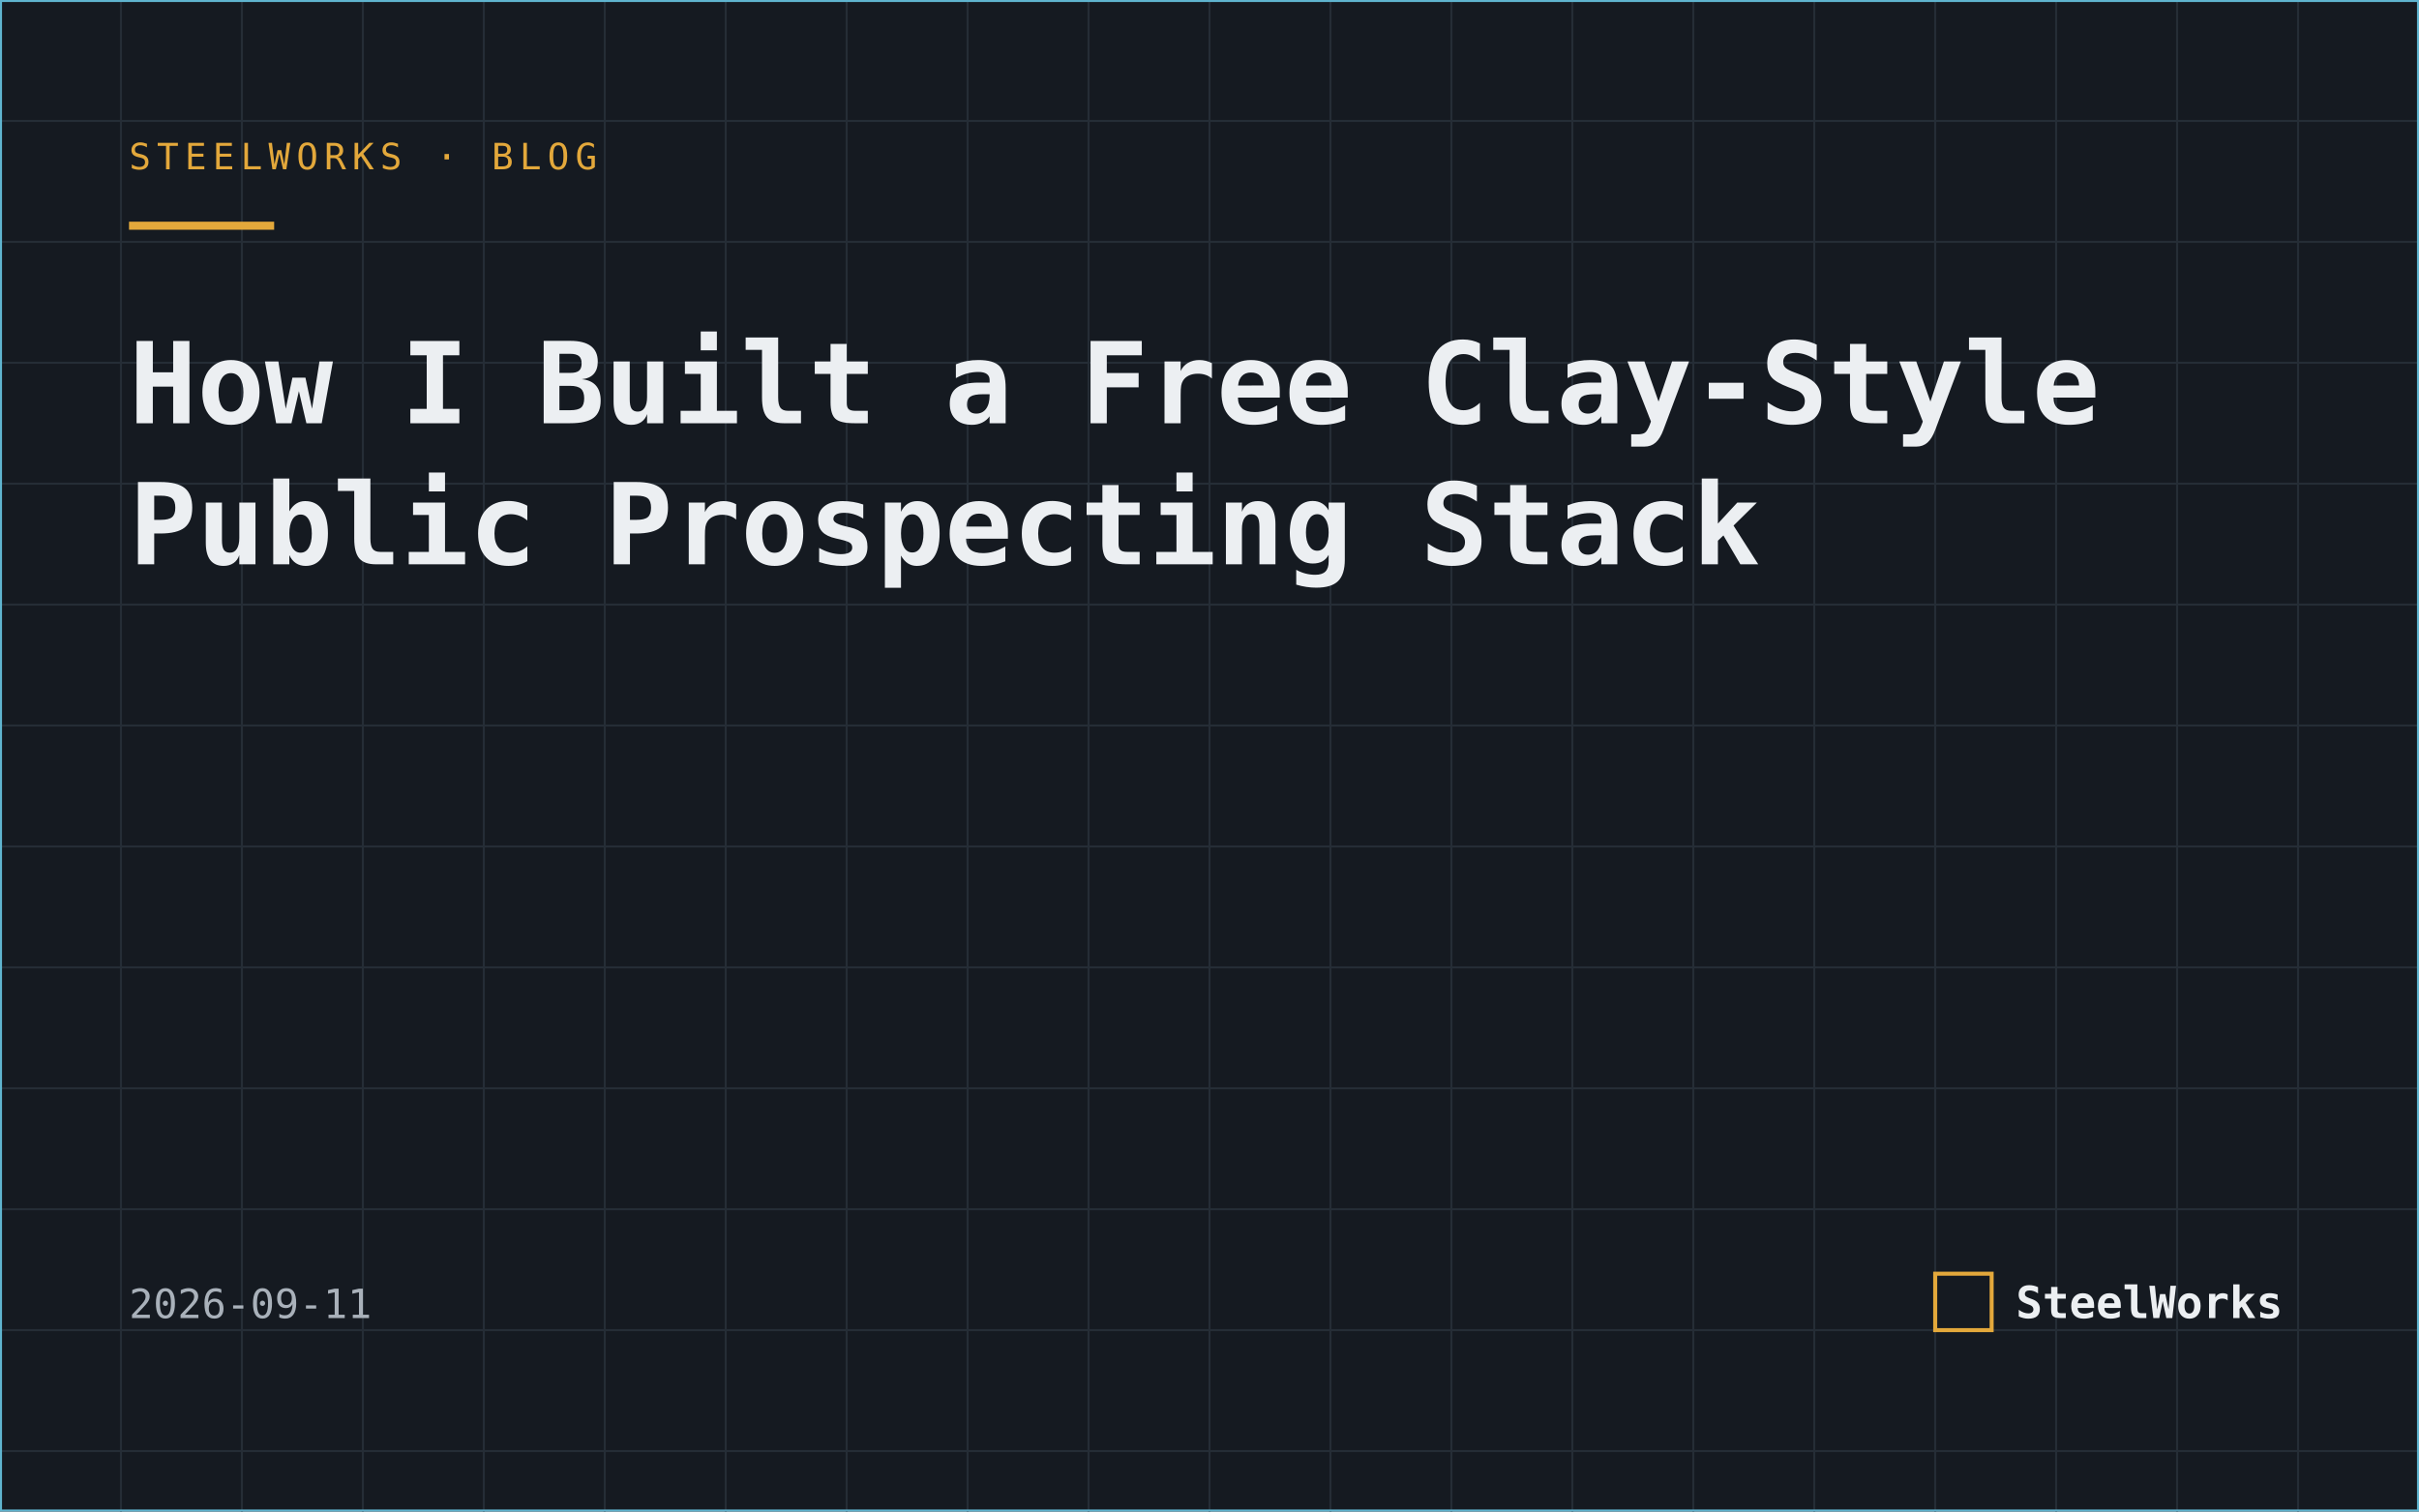
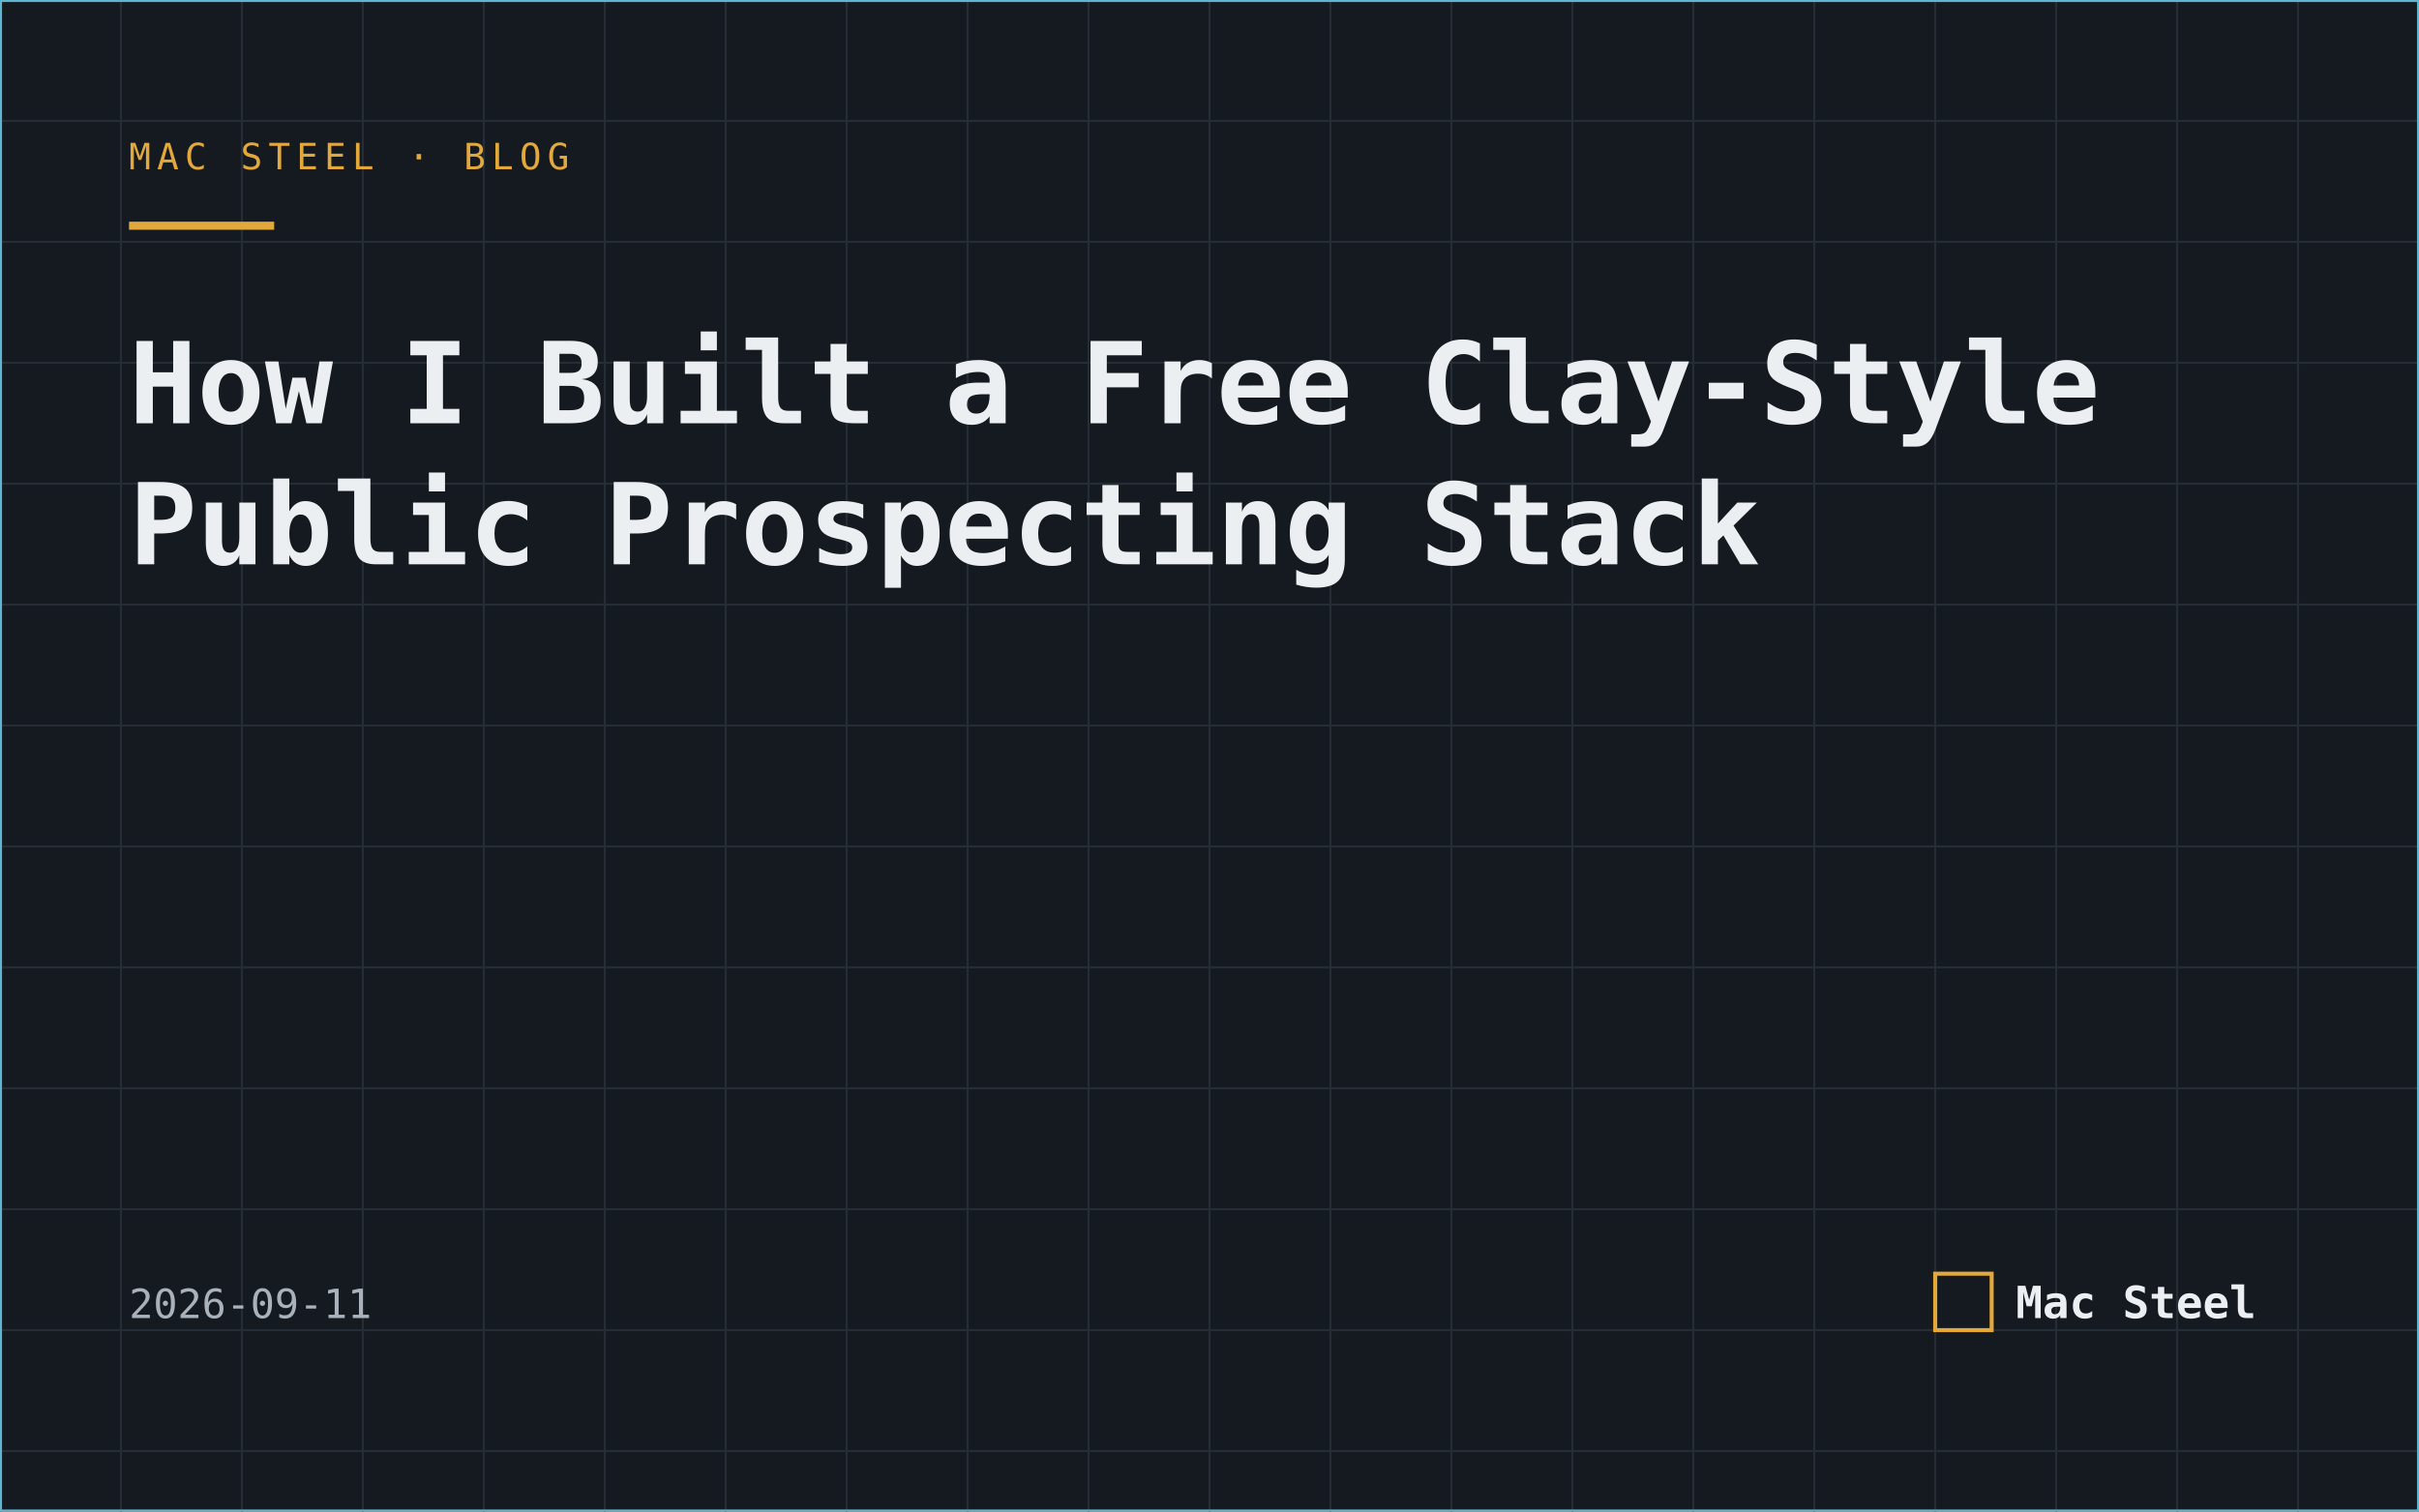
<svg xmlns="http://www.w3.org/2000/svg" viewBox="0 0 1200 750" width="1200" height="750" role="img" aria-label="Blog: How I Built a Free Clay-Style Public Prospecting Stack">
  <rect width="1200" height="750" fill="#151a21" />
  <line x1="60" y1="0" x2="60" y2="750" stroke="#252d36" stroke-width="1" />
  <line x1="120" y1="0" x2="120" y2="750" stroke="#252d36" stroke-width="1" />
  <line x1="180" y1="0" x2="180" y2="750" stroke="#252d36" stroke-width="1" />
  <line x1="240" y1="0" x2="240" y2="750" stroke="#252d36" stroke-width="1" />
  <line x1="300" y1="0" x2="300" y2="750" stroke="#252d36" stroke-width="1" />
  <line x1="360" y1="0" x2="360" y2="750" stroke="#252d36" stroke-width="1" />
  <line x1="420" y1="0" x2="420" y2="750" stroke="#252d36" stroke-width="1" />
  <line x1="480" y1="0" x2="480" y2="750" stroke="#252d36" stroke-width="1" />
  <line x1="540" y1="0" x2="540" y2="750" stroke="#252d36" stroke-width="1" />
  <line x1="600" y1="0" x2="600" y2="750" stroke="#252d36" stroke-width="1" />
  <line x1="660" y1="0" x2="660" y2="750" stroke="#252d36" stroke-width="1" />
  <line x1="720" y1="0" x2="720" y2="750" stroke="#252d36" stroke-width="1" />
  <line x1="780" y1="0" x2="780" y2="750" stroke="#252d36" stroke-width="1" />
  <line x1="840" y1="0" x2="840" y2="750" stroke="#252d36" stroke-width="1" />
  <line x1="900" y1="0" x2="900" y2="750" stroke="#252d36" stroke-width="1" />
  <line x1="960" y1="0" x2="960" y2="750" stroke="#252d36" stroke-width="1" />
  <line x1="1020" y1="0" x2="1020" y2="750" stroke="#252d36" stroke-width="1" />
  <line x1="1080" y1="0" x2="1080" y2="750" stroke="#252d36" stroke-width="1" />
  <line x1="1140" y1="0" x2="1140" y2="750" stroke="#252d36" stroke-width="1" />
  <line x1="0" y1="60" x2="1200" y2="60" stroke="#252d36" stroke-width="1" />
  <line x1="0" y1="120" x2="1200" y2="120" stroke="#252d36" stroke-width="1" />
  <line x1="0" y1="180" x2="1200" y2="180" stroke="#252d36" stroke-width="1" />
  <line x1="0" y1="240" x2="1200" y2="240" stroke="#252d36" stroke-width="1" />
  <line x1="0" y1="300" x2="1200" y2="300" stroke="#252d36" stroke-width="1" />
  <line x1="0" y1="360" x2="1200" y2="360" stroke="#252d36" stroke-width="1" />
  <line x1="0" y1="420" x2="1200" y2="420" stroke="#252d36" stroke-width="1" />
  <line x1="0" y1="480" x2="1200" y2="480" stroke="#252d36" stroke-width="1" />
  <line x1="0" y1="540" x2="1200" y2="540" stroke="#252d36" stroke-width="1" />
  <line x1="0" y1="600" x2="1200" y2="600" stroke="#252d36" stroke-width="1" />
  <line x1="0" y1="660" x2="1200" y2="660" stroke="#252d36" stroke-width="1" />
  <line x1="0" y1="720" x2="1200" y2="720" stroke="#252d36" stroke-width="1" />
-   <text x="64" y="84" font-family="JetBrains Mono, ui-monospace, Menlo, Consolas, monospace" font-size="18" fill="#e3a83b" text-anchor="start" font-weight="normal" letter-spacing="3">STEELWORKS · BLOG</text>
+   <text x="64" y="84" font-family="JetBrains Mono, ui-monospace, Menlo, Consolas, monospace" font-size="18" fill="#e3a83b" text-anchor="start" font-weight="normal" letter-spacing="3">MAC STEEL · BLOG</text>
  <rect x="64" y="110" width="72" height="4" fill="#e3a83b" />
  <text x="64" y="210" font-family="JetBrains Mono, ui-monospace, Menlo, Consolas, monospace" font-size="56" fill="#eceff2" text-anchor="start" font-weight="bold">How I Built a Free Clay-Style</text>
  <text x="64" y="280" font-family="JetBrains Mono, ui-monospace, Menlo, Consolas, monospace" font-size="56" fill="#eceff2" text-anchor="start" font-weight="bold">Public Prospecting Stack</text>
  <text x="64" y="654" font-family="JetBrains Mono, ui-monospace, Menlo, Consolas, monospace" font-size="20" fill="#a9b1ba" text-anchor="start" font-weight="normal">2026-09-11</text>
  <rect x="960" y="632" width="28" height="28" fill="none" stroke="#e3a83b" stroke-width="2" />
-   <text x="1000" y="654" font-family="JetBrains Mono, ui-monospace, Menlo, Consolas, monospace" font-size="22" fill="#eceff2" text-anchor="start" font-weight="bold">SteelWorks</text>
+   <text x="1000" y="654" font-family="JetBrains Mono, ui-monospace, Menlo, Consolas, monospace" font-size="22" fill="#eceff2" text-anchor="start" font-weight="bold">Mac Steel</text>
  <rect x="0.5" y="0.5" width="1199" height="749" fill="none" stroke="#5fb4cf" stroke-width="1" />
</svg>
